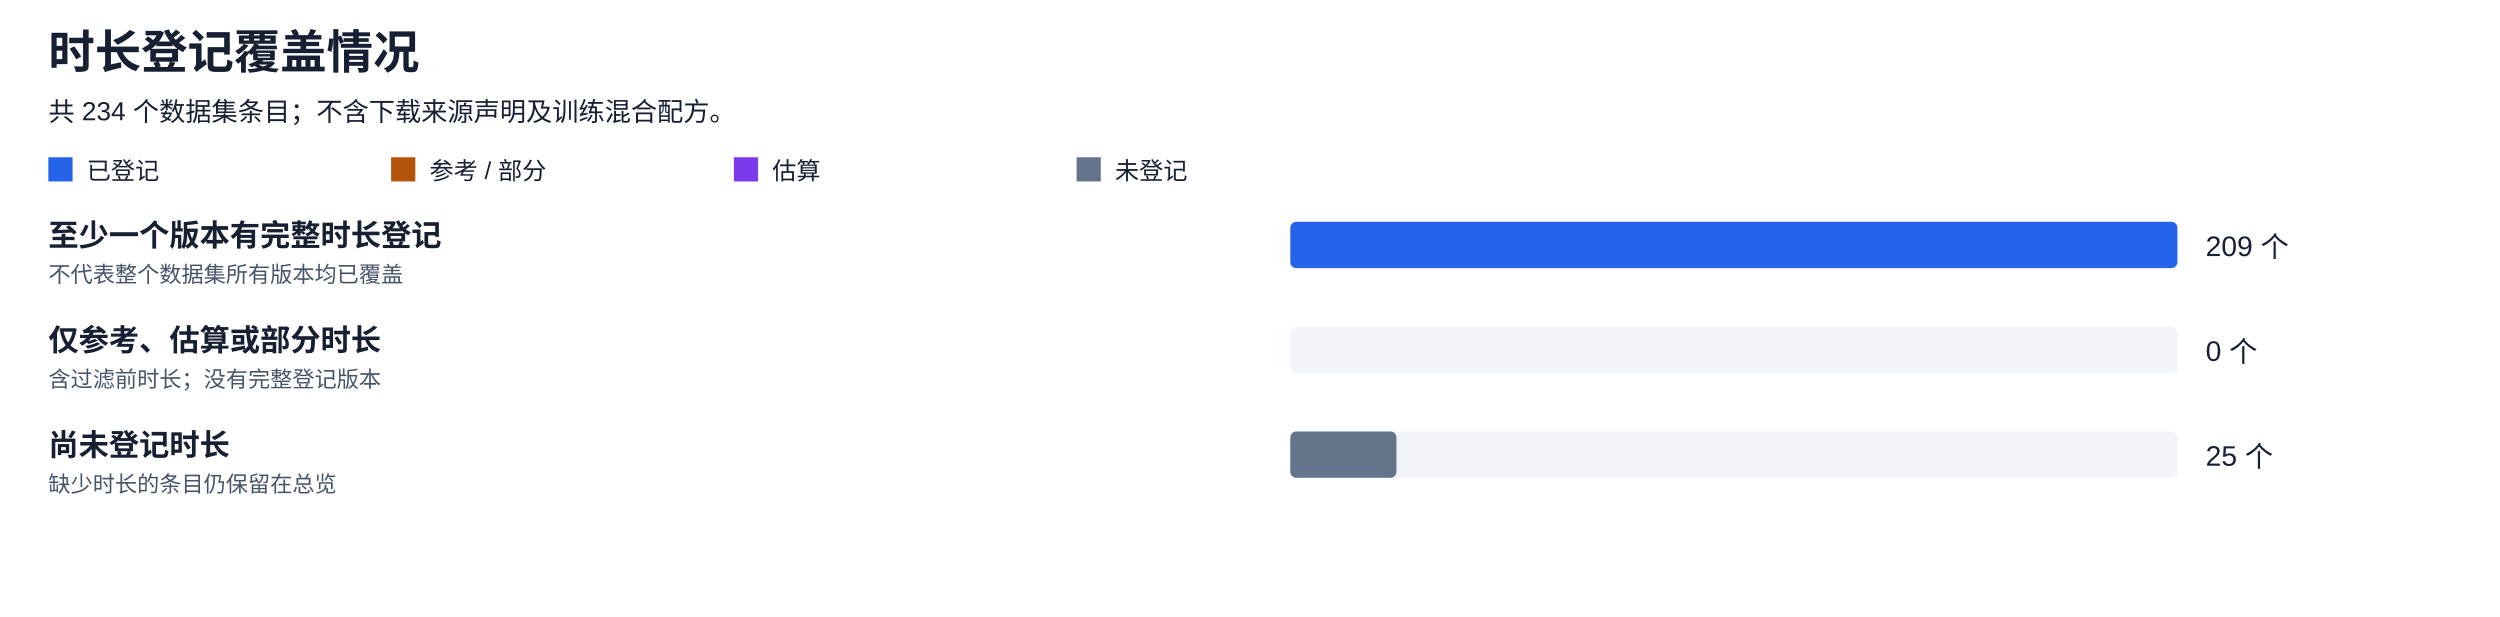
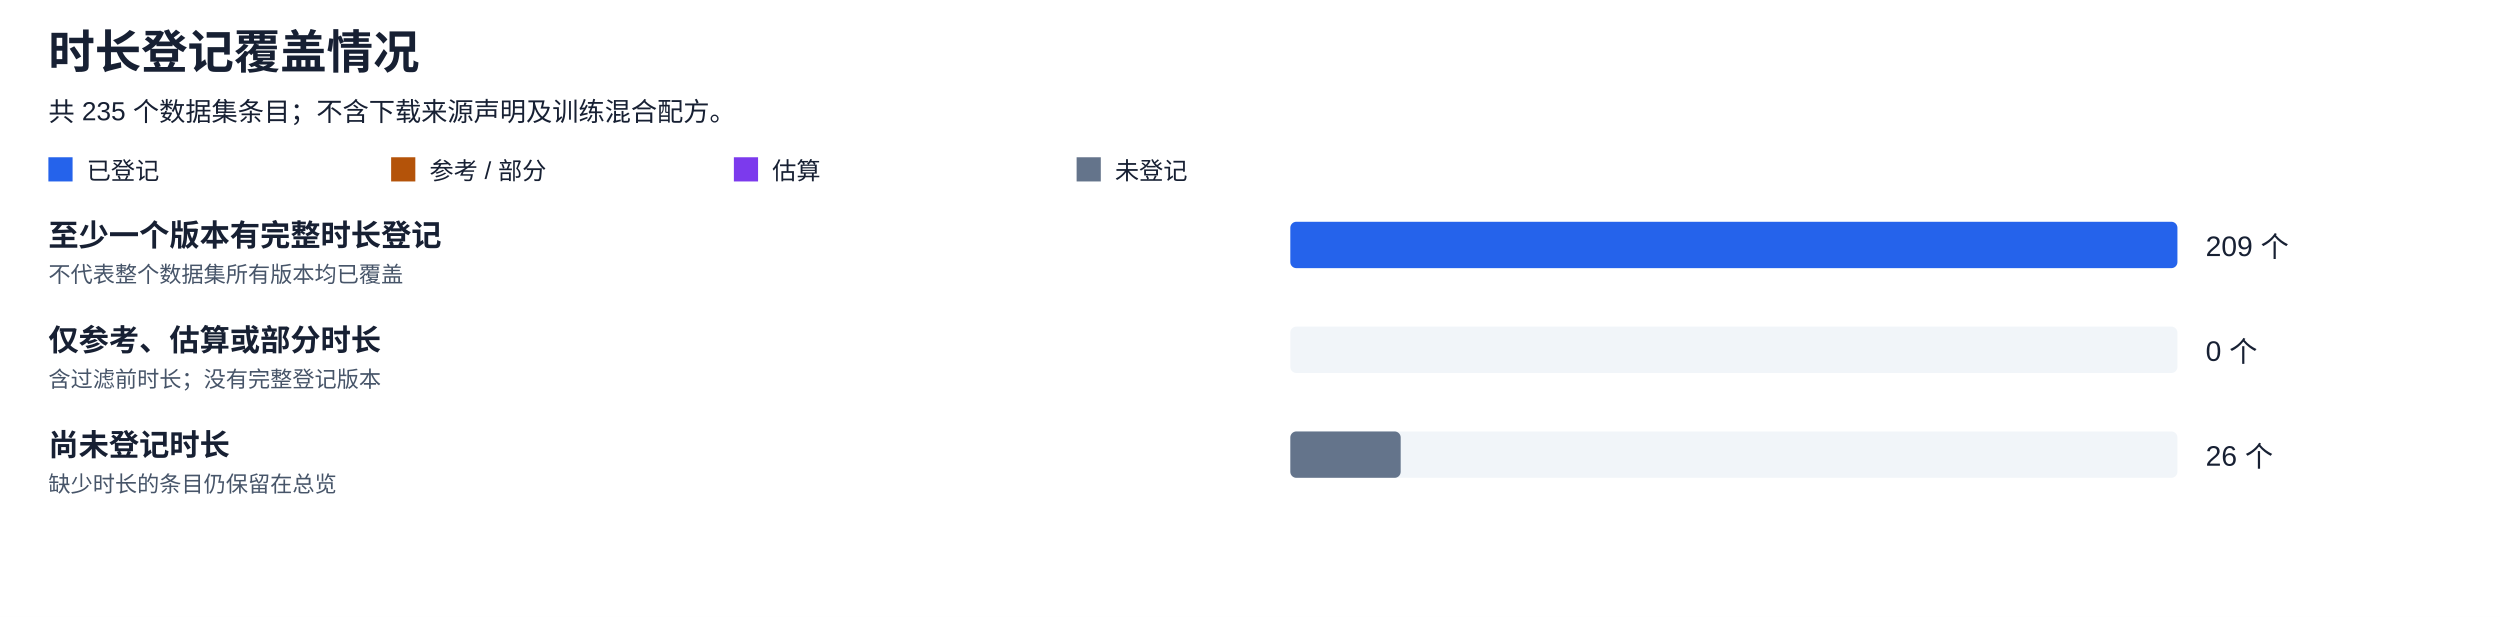
<svg xmlns="http://www.w3.org/2000/svg" width="1240" height="306" viewBox="0 0 1240 306" role="img" aria-labelledby="title desc">
  <rect width="100%" height="100%" fill="white" />
  <g font-family="Arial, Noto Sans CJK SC, Microsoft YaHei, sans-serif" fill="#172033">
    <text x="24" y="34" font-size="23" font-weight="700">时长登记覆盖情况</text>
-     <text x="24" y="60" font-size="13">共 234 个数据集条目；不含下载来源声明及训练混合配方。</text>
+     <text x="24" y="60" font-size="13">共 235 个数据集条目；不含下载来源声明及训练混合配方。</text>
    <rect x="24" y="78" width="12" height="12" fill="#2563eb" />
    <text x="43" y="89" font-size="12">已登记</text>
    <rect x="194" y="78" width="12" height="12" fill="#b45309" />
    <text x="213" y="89" font-size="12">参考 / 部分</text>
    <rect x="364" y="78" width="12" height="12" fill="#7c3aed" />
    <text x="383" y="89" font-size="12">估算</text>
    <rect x="534" y="78" width="12" height="12" fill="#64748b" />
    <text x="553" y="89" font-size="12">未登记</text>
    <text x="24" y="122" font-size="15" font-weight="600">至少一个版本有完整时长登记</text>
    <text x="24" y="140" font-size="11" fill="#475569">不代表整个数据集所有版本均已覆盖</text>
    <rect x="640" y="110" width="440" height="23" rx="3" fill="#f1f5f9" />
    <rect x="640" y="110" width="440.00" height="23" rx="3" fill="#2563eb" />
    <text x="1094" y="127" font-size="14">209 个</text>
    <text x="24" y="174" font-size="15" font-weight="600">仅参考、估算或部分时长</text>
    <text x="24" y="192" font-size="11" fill="#475569">含过滤前时长；没有完整登记版本</text>
    <rect x="640" y="162" width="440" height="23" rx="3" fill="#f1f5f9" />
    <rect x="640" y="162" width="0.00" height="23" rx="3" fill="#b45309" />
    <text x="1094" y="179" font-size="14">0 个</text>
    <text x="24" y="226" font-size="15" font-weight="600">尚未登记时长</text>
    <text x="24" y="244" font-size="11" fill="#475569">缺少时长的条目仍保留在总览</text>
    <rect x="640" y="214" width="440" height="23" rx="3" fill="#f1f5f9" />
-     <rect x="640" y="214" width="52.63" height="23" rx="3" fill="#64748b" />
-     <text x="1094" y="231" font-size="14">25 个</text>
+     <rect x="640" y="214" width="54.74" height="23" rx="3" fill="#64748b" />
+     <text x="1094" y="231" font-size="14">26 个</text>
  </g>
</svg>
